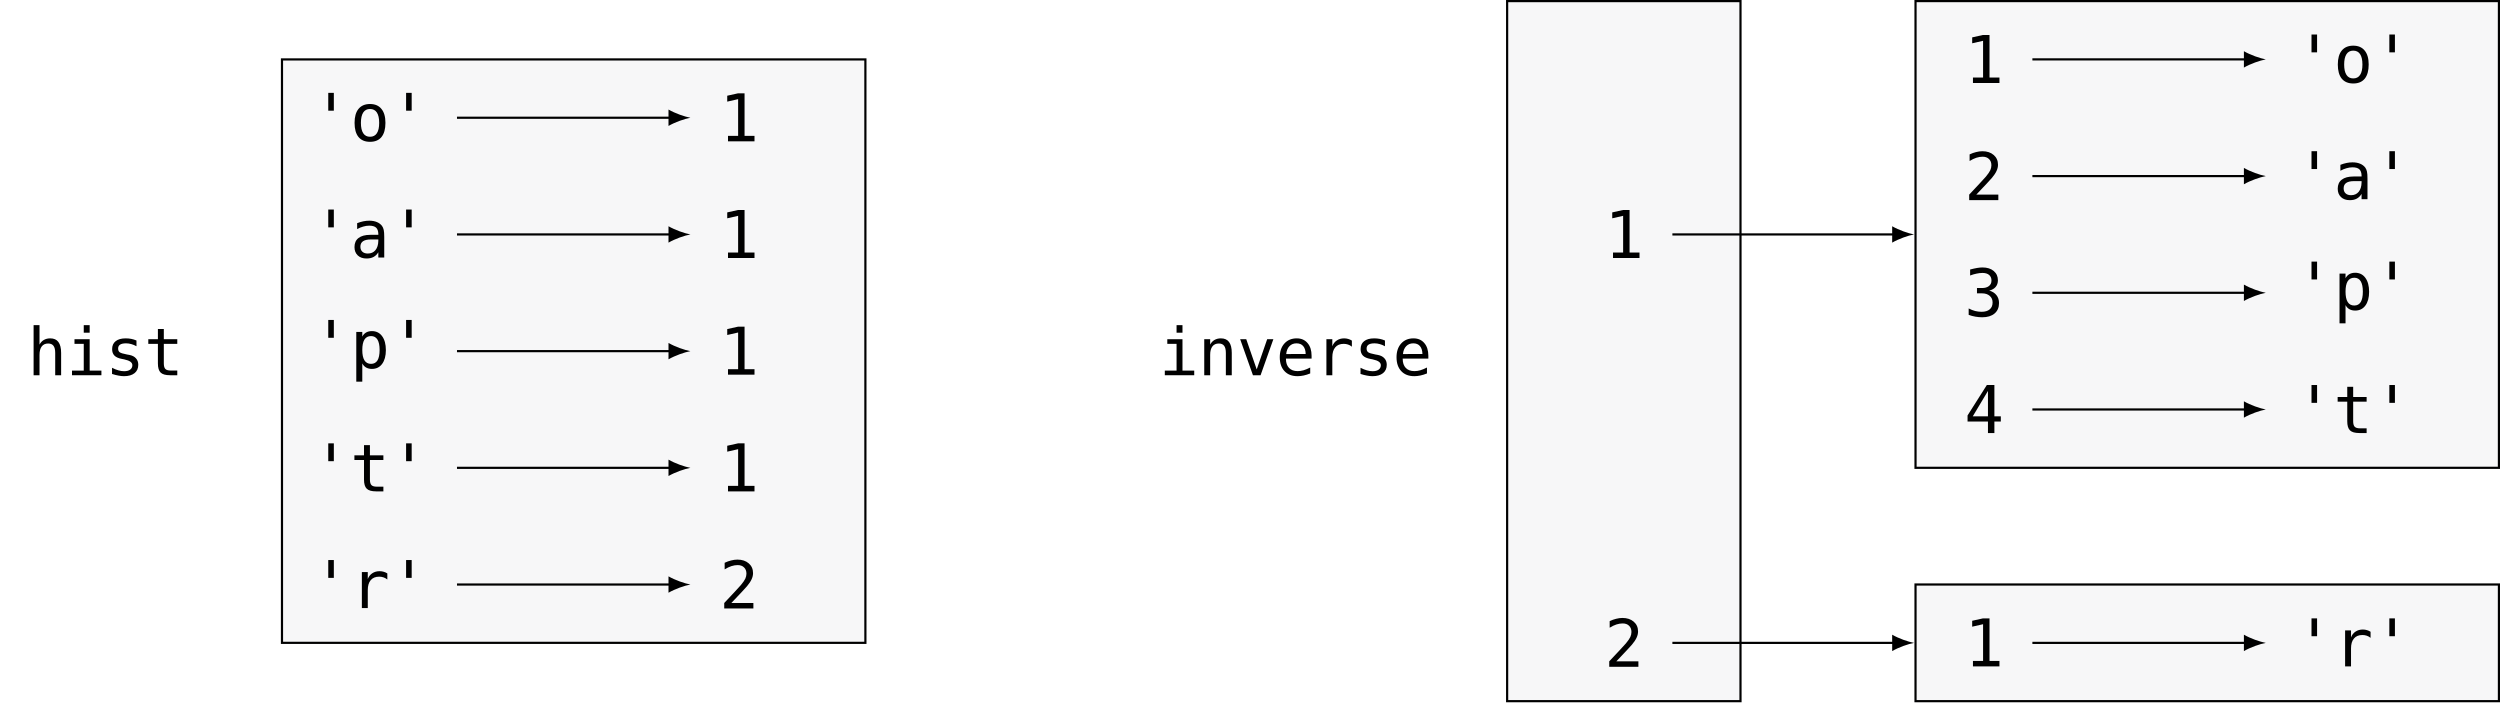
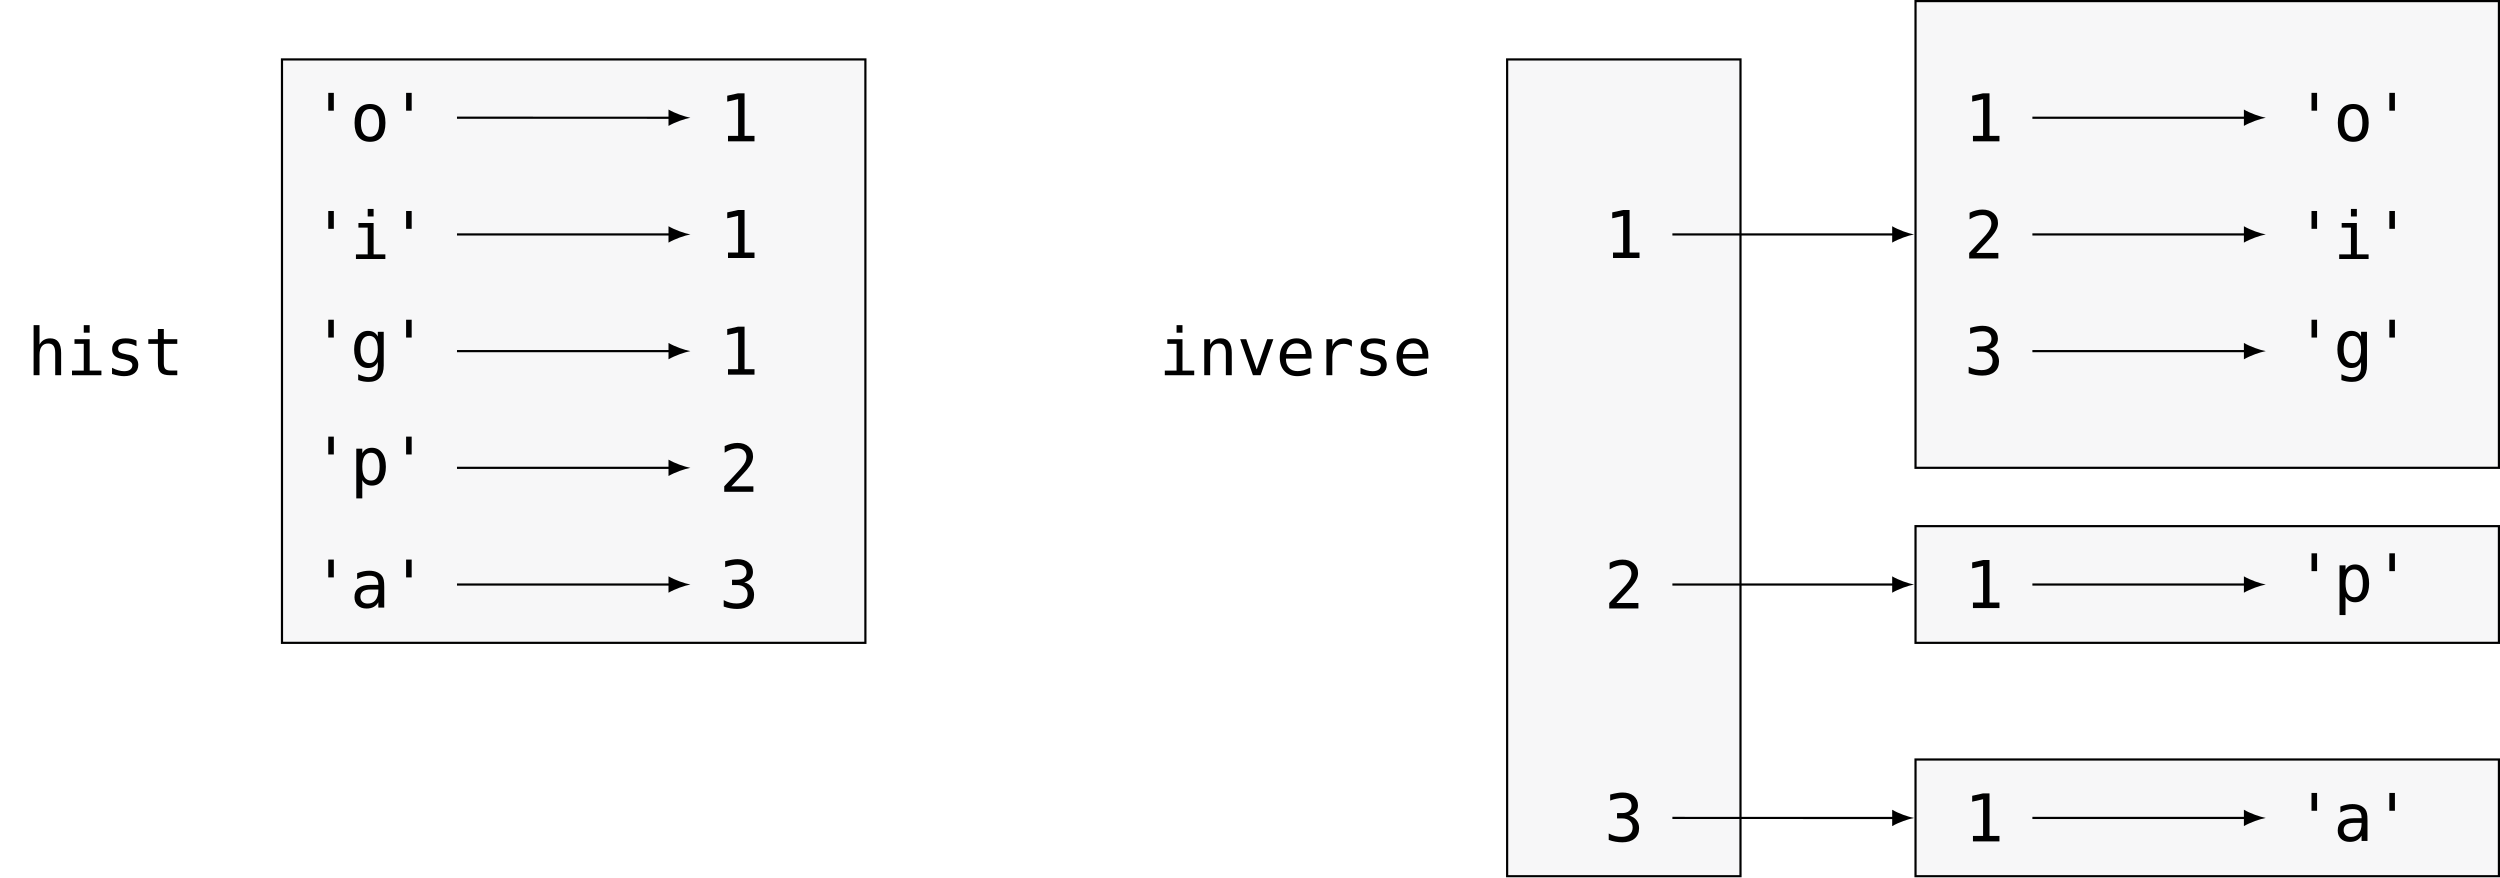
- <svg xmlns="http://www.w3.org/2000/svg" xmlns:xlink="http://www.w3.org/1999/xlink" width="455.515pt" height="127.958pt" viewBox="0 0 455.515 127.958" version="1.1">
+ <svg xmlns="http://www.w3.org/2000/svg" xmlns:xlink="http://www.w3.org/1999/xlink" width="455.515pt" height="159.847pt" viewBox="0 0 455.515 159.847" version="1.1">
  <defs>
    <g>
      <symbol overflow="visible" id="glyph0-0">
        <path style="stroke:none;" d="M 0.609 2.125 L 0.609 -8.469 L 6.609 -8.469 L 6.609 2.125 Z M 1.281 1.453 L 5.938 1.453 L 5.938 -7.781 L 1.281 -7.781 Z M 1.281 1.453 " />
      </symbol>
      <symbol overflow="visible" id="glyph0-1">
        <path style="stroke:none;" d="M 6.156 -4.062 L 6.156 0 L 5.078 0 L 5.078 -4.062 C 5.078 -4.656 4.973 -5.086 4.766 -5.359 C 4.555 -5.641 4.234 -5.781 3.797 -5.781 C 3.285 -5.781 2.895 -5.602 2.625 -5.25 C 2.352 -4.895 2.219 -4.379 2.219 -3.703 L 2.219 0 L 1.141 0 L 1.141 -9.125 L 2.219 -9.125 L 2.219 -5.578 C 2.414 -5.953 2.676 -6.234 3 -6.422 C 3.332 -6.617 3.723 -6.719 4.172 -6.719 C 4.836 -6.719 5.332 -6.5 5.656 -6.062 C 5.988 -5.625 6.156 -4.957 6.156 -4.062 Z M 6.156 -4.062 " />
      </symbol>
      <symbol overflow="visible" id="glyph0-2">
        <path style="stroke:none;" d="M 1.5 -6.562 L 4.266 -6.562 L 4.266 -0.844 L 6.406 -0.844 L 6.406 0 L 1.047 0 L 1.047 -0.844 L 3.188 -0.844 L 3.188 -5.719 L 1.5 -5.719 Z M 3.188 -9.125 L 4.266 -9.125 L 4.266 -7.75 L 3.188 -7.75 Z M 3.188 -9.125 " />
      </symbol>
      <symbol overflow="visible" id="glyph0-3">
        <path style="stroke:none;" d="M 5.703 -6.328 L 5.703 -5.281 C 5.391 -5.457 5.078 -5.586 4.766 -5.672 C 4.453 -5.766 4.133 -5.812 3.812 -5.812 C 3.32 -5.812 2.957 -5.734 2.719 -5.578 C 2.477 -5.422 2.359 -5.18 2.359 -4.859 C 2.359 -4.566 2.445 -4.348 2.625 -4.203 C 2.812 -4.055 3.258 -3.914 3.969 -3.781 L 4.406 -3.703 C 4.938 -3.598 5.336 -3.391 5.609 -3.078 C 5.891 -2.773 6.031 -2.383 6.031 -1.906 C 6.031 -1.25 5.801 -0.738 5.344 -0.375 C 4.883 -0.008 4.242 0.172 3.422 0.172 C 3.098 0.172 2.758 0.133 2.406 0.062 C 2.051 0 1.664 -0.098 1.25 -0.234 L 1.25 -1.359 C 1.656 -1.148 2.039 -0.992 2.406 -0.891 C 2.77 -0.785 3.117 -0.734 3.453 -0.734 C 3.922 -0.734 4.285 -0.828 4.547 -1.016 C 4.816 -1.211 4.953 -1.484 4.953 -1.828 C 4.953 -2.328 4.473 -2.676 3.516 -2.875 L 3.469 -2.891 L 3.062 -2.969 C 2.438 -3.082 1.977 -3.285 1.688 -3.578 C 1.406 -3.867 1.266 -4.258 1.266 -4.75 C 1.266 -5.383 1.477 -5.867 1.906 -6.203 C 2.332 -6.547 2.941 -6.719 3.734 -6.719 C 4.086 -6.719 4.426 -6.688 4.75 -6.625 C 5.07 -6.562 5.391 -6.461 5.703 -6.328 Z M 5.703 -6.328 " />
      </symbol>
      <symbol overflow="visible" id="glyph0-4">
        <path style="stroke:none;" d="M 3.594 -8.422 L 3.594 -6.562 L 6.047 -6.562 L 6.047 -5.719 L 3.594 -5.719 L 3.594 -2.156 C 3.594 -1.676 3.688 -1.336 3.875 -1.141 C 4.062 -0.953 4.379 -0.859 4.828 -0.859 L 6.047 -0.859 L 6.047 0 L 4.734 0 C 3.922 0 3.348 -0.16 3.016 -0.484 C 2.68 -0.805 2.516 -1.363 2.516 -2.156 L 2.516 -5.719 L 0.766 -5.719 L 0.766 -6.562 L 2.516 -6.562 L 2.516 -8.422 Z M 3.594 -8.422 " />
      </symbol>
      <symbol overflow="visible" id="glyph0-5">
        <path style="stroke:none;" d="M 4.109 -8.75 L 4.109 -5.5 L 3.094 -5.5 L 3.094 -8.75 Z M 4.109 -8.75 " />
      </symbol>
      <symbol overflow="visible" id="glyph0-6">
        <path style="stroke:none;" d="M 3.609 -5.812 C 3.066 -5.812 2.656 -5.598 2.375 -5.172 C 2.094 -4.742 1.953 -4.113 1.953 -3.281 C 1.953 -2.445 2.094 -1.816 2.375 -1.391 C 2.656 -0.961 3.066 -0.75 3.609 -0.75 C 4.16 -0.75 4.578 -0.961 4.859 -1.391 C 5.141 -1.816 5.281 -2.445 5.281 -3.281 C 5.281 -4.113 5.141 -4.742 4.859 -5.172 C 4.578 -5.598 4.16 -5.812 3.609 -5.812 Z M 3.609 -6.719 C 4.516 -6.719 5.207 -6.422 5.688 -5.828 C 6.176 -5.242 6.422 -4.395 6.422 -3.281 C 6.422 -2.156 6.18 -1.297 5.703 -0.703 C 5.223 -0.117 4.523 0.172 3.609 0.172 C 2.703 0.172 2.004 -0.117 1.516 -0.703 C 1.035 -1.297 0.797 -2.156 0.797 -3.281 C 0.797 -4.395 1.035 -5.242 1.516 -5.828 C 2.004 -6.422 2.703 -6.719 3.609 -6.719 Z M 3.609 -6.719 " />
      </symbol>
      <symbol overflow="visible" id="glyph0-7">
        <path style="stroke:none;" d="M 1.578 -1 L 3.422 -1 L 3.422 -7.688 L 1.438 -7.234 L 1.438 -8.312 L 3.406 -8.75 L 4.594 -8.75 L 4.594 -1 L 6.406 -1 L 6.406 0 L 1.578 0 Z M 1.578 -1 " />
      </symbol>
      <symbol overflow="visible" id="glyph0-8">
-         <path style="stroke:none;" d="M 4.109 -3.297 L 3.75 -3.297 C 3.125 -3.297 2.648 -3.188 2.328 -2.969 C 2.016 -2.75 1.859 -2.422 1.859 -1.984 C 1.859 -1.586 1.977 -1.281 2.219 -1.062 C 2.457 -0.844 2.785 -0.734 3.203 -0.734 C 3.797 -0.734 4.258 -0.938 4.594 -1.344 C 4.938 -1.758 5.113 -2.332 5.125 -3.062 L 5.125 -3.297 Z M 6.203 -3.75 L 6.203 0 L 5.125 0 L 5.125 -0.969 C 4.895 -0.582 4.602 -0.297 4.25 -0.109 C 3.906 0.078 3.484 0.172 2.984 0.172 C 2.305 0.172 1.77 -0.016 1.375 -0.391 C 0.977 -0.773 0.781 -1.281 0.781 -1.906 C 0.781 -2.633 1.023 -3.188 1.516 -3.562 C 2.004 -3.945 2.723 -4.141 3.672 -4.141 L 5.125 -4.141 L 5.125 -4.312 C 5.113 -4.832 4.977 -5.211 4.719 -5.453 C 4.457 -5.691 4.039 -5.812 3.469 -5.812 C 3.102 -5.812 2.734 -5.754 2.359 -5.641 C 1.984 -5.535 1.617 -5.383 1.266 -5.188 L 1.266 -6.266 C 1.66 -6.422 2.039 -6.535 2.406 -6.609 C 2.77 -6.68 3.125 -6.719 3.469 -6.719 C 4.008 -6.719 4.473 -6.633 4.859 -6.469 C 5.242 -6.312 5.555 -6.078 5.797 -5.766 C 5.941 -5.566 6.047 -5.32 6.109 -5.031 C 6.172 -4.75 6.203 -4.32 6.203 -3.75 Z M 6.203 -3.75 " />
+         <path style="stroke:none;" d="M 5.031 -3.328 C 5.031 -4.141 4.895 -4.754 4.625 -5.172 C 4.363 -5.598 3.984 -5.812 3.484 -5.812 C 2.953 -5.812 2.547 -5.598 2.266 -5.172 C 1.992 -4.754 1.859 -4.141 1.859 -3.328 C 1.859 -2.523 2 -1.91 2.281 -1.484 C 2.562 -1.055 2.969 -0.844 3.5 -0.844 C 3.988 -0.844 4.363 -1.055 4.625 -1.484 C 4.895 -1.91 5.031 -2.523 5.031 -3.328 Z M 6.109 -0.422 C 6.109 0.566 5.875 1.312 5.406 1.812 C 4.945 2.32 4.266 2.578 3.359 2.578 C 3.055 2.578 2.742 2.551 2.422 2.5 C 2.098 2.445 1.773 2.363 1.453 2.25 L 1.453 1.188 C 1.836 1.363 2.188 1.492 2.5 1.578 C 2.812 1.672 3.098 1.719 3.359 1.719 C 3.941 1.719 4.363 1.555 4.625 1.234 C 4.895 0.922 5.031 0.422 5.031 -0.266 L 5.031 -1.047 C 4.852 -0.68 4.613 -0.406 4.312 -0.219 C 4.02 -0.039 3.66 0.047 3.234 0.047 C 2.473 0.047 1.863 -0.258 1.406 -0.875 C 0.945 -1.488 0.719 -2.305 0.719 -3.328 C 0.719 -4.359 0.945 -5.18 1.406 -5.797 C 1.863 -6.41 2.473 -6.719 3.234 -6.719 C 3.66 -6.719 4.02 -6.633 4.312 -6.469 C 4.602 -6.301 4.844 -6.039 5.031 -5.688 L 5.031 -6.547 L 6.109 -6.547 Z M 6.109 -0.422 " />
      </symbol>
      <symbol overflow="visible" id="glyph0-9">
        <path style="stroke:none;" d="M 2.203 -0.828 L 2.203 2.5 L 1.109 2.5 L 1.109 -6.562 L 2.203 -6.562 L 2.203 -5.719 C 2.379 -6.051 2.613 -6.301 2.906 -6.469 C 3.207 -6.633 3.555 -6.719 3.953 -6.719 C 4.742 -6.719 5.363 -6.41 5.812 -5.797 C 6.27 -5.18 6.5 -4.332 6.5 -3.25 C 6.5 -2.188 6.27 -1.348 5.812 -0.734 C 5.363 -0.129 4.742 0.172 3.953 0.172 C 3.555 0.172 3.207 0.086 2.906 -0.078 C 2.602 -0.254 2.367 -0.504 2.203 -0.828 Z M 5.359 -3.281 C 5.359 -4.113 5.227 -4.742 4.969 -5.172 C 4.707 -5.598 4.316 -5.812 3.797 -5.812 C 3.266 -5.812 2.863 -5.598 2.594 -5.172 C 2.332 -4.742 2.203 -4.113 2.203 -3.281 C 2.203 -2.445 2.332 -1.816 2.594 -1.391 C 2.863 -0.961 3.266 -0.75 3.797 -0.75 C 4.316 -0.75 4.707 -0.957 4.969 -1.375 C 5.227 -1.801 5.359 -2.438 5.359 -3.281 Z M 5.359 -3.281 " />
      </symbol>
      <symbol overflow="visible" id="glyph0-10">
+         <path style="stroke:none;" d="M 2.188 -1 L 6.203 -1 L 6.203 0 L 0.891 0 L 0.891 -1 C 1.617 -1.77 2.254 -2.445 2.797 -3.031 C 3.348 -3.625 3.727 -4.039 3.938 -4.281 C 4.332 -4.758 4.598 -5.145 4.734 -5.438 C 4.867 -5.738 4.938 -6.039 4.938 -6.344 C 4.938 -6.832 4.789 -7.211 4.5 -7.484 C 4.219 -7.766 3.828 -7.906 3.328 -7.906 C 2.973 -7.906 2.598 -7.844 2.203 -7.719 C 1.816 -7.594 1.406 -7.395 0.969 -7.125 L 0.969 -8.328 C 1.363 -8.516 1.754 -8.656 2.141 -8.75 C 2.535 -8.852 2.922 -8.906 3.297 -8.906 C 4.148 -8.906 4.836 -8.676 5.359 -8.219 C 5.879 -7.77 6.141 -7.176 6.141 -6.438 C 6.141 -6.062 6.051 -5.688 5.875 -5.312 C 5.707 -4.938 5.43 -4.52 5.047 -4.062 C 4.828 -3.812 4.508 -3.461 4.094 -3.016 C 3.676 -2.566 3.039 -1.895 2.188 -1 Z M 2.188 -1 " />
+       </symbol>
+       <symbol overflow="visible" id="glyph0-11">
+         <path style="stroke:none;" d="M 4.109 -3.297 L 3.75 -3.297 C 3.125 -3.297 2.648 -3.188 2.328 -2.969 C 2.016 -2.75 1.859 -2.422 1.859 -1.984 C 1.859 -1.586 1.977 -1.281 2.219 -1.062 C 2.457 -0.844 2.785 -0.734 3.203 -0.734 C 3.797 -0.734 4.258 -0.938 4.594 -1.344 C 4.938 -1.758 5.113 -2.332 5.125 -3.062 L 5.125 -3.297 Z M 6.203 -3.75 L 6.203 0 L 5.125 0 L 5.125 -0.969 C 4.895 -0.582 4.602 -0.297 4.25 -0.109 C 3.906 0.078 3.484 0.172 2.984 0.172 C 2.305 0.172 1.77 -0.016 1.375 -0.391 C 0.977 -0.773 0.781 -1.281 0.781 -1.906 C 0.781 -2.633 1.023 -3.188 1.516 -3.562 C 2.004 -3.945 2.723 -4.141 3.672 -4.141 L 5.125 -4.141 L 5.125 -4.312 C 5.113 -4.832 4.977 -5.211 4.719 -5.453 C 4.457 -5.691 4.039 -5.812 3.469 -5.812 C 3.102 -5.812 2.734 -5.754 2.359 -5.641 C 1.984 -5.535 1.617 -5.383 1.266 -5.188 L 1.266 -6.266 C 1.66 -6.422 2.039 -6.535 2.406 -6.609 C 2.77 -6.68 3.125 -6.719 3.469 -6.719 C 4.008 -6.719 4.473 -6.633 4.859 -6.469 C 5.242 -6.312 5.555 -6.078 5.797 -5.766 C 5.941 -5.566 6.047 -5.32 6.109 -5.031 C 6.172 -4.75 6.203 -4.32 6.203 -3.75 Z M 6.203 -3.75 " />
+       </symbol>
+       <symbol overflow="visible" id="glyph0-12">
+         <path style="stroke:none;" d="M 4.547 -4.688 C 5.117 -4.531 5.555 -4.254 5.859 -3.859 C 6.172 -3.473 6.328 -2.992 6.328 -2.422 C 6.328 -1.609 6.055 -0.973 5.516 -0.516 C 4.973 -0.055 4.223 0.172 3.266 0.172 C 2.859 0.172 2.445 0.133 2.031 0.062 C 1.613 -0.008 1.203 -0.117 0.797 -0.266 L 0.797 -1.438 C 1.203 -1.227 1.598 -1.07 1.984 -0.969 C 2.367 -0.875 2.754 -0.828 3.141 -0.828 C 3.785 -0.828 4.281 -0.973 4.625 -1.266 C 4.977 -1.555 5.156 -1.977 5.156 -2.531 C 5.156 -3.039 4.977 -3.441 4.625 -3.734 C 4.281 -4.035 3.812 -4.188 3.219 -4.188 L 2.312 -4.188 L 2.312 -5.156 L 3.219 -5.156 C 3.758 -5.156 4.18 -5.273 4.484 -5.516 C 4.797 -5.754 4.953 -6.086 4.953 -6.516 C 4.953 -6.961 4.805 -7.305 4.516 -7.547 C 4.234 -7.785 3.832 -7.906 3.312 -7.906 C 2.969 -7.906 2.609 -7.863 2.234 -7.781 C 1.859 -7.707 1.469 -7.594 1.062 -7.438 L 1.062 -8.531 C 1.539 -8.656 1.961 -8.75 2.328 -8.812 C 2.703 -8.875 3.031 -8.906 3.312 -8.906 C 4.164 -8.906 4.848 -8.691 5.359 -8.266 C 5.867 -7.836 6.125 -7.27 6.125 -6.562 C 6.125 -6.082 5.988 -5.68 5.719 -5.359 C 5.445 -5.035 5.055 -4.812 4.547 -4.688 Z M 4.547 -4.688 " />
+       </symbol>
+       <symbol overflow="visible" id="glyph0-13">
+         <path style="stroke:none;" d="M 6.156 -4.062 L 6.156 0 L 5.078 0 L 5.078 -4.062 C 5.078 -4.656 4.973 -5.086 4.766 -5.359 C 4.555 -5.641 4.234 -5.781 3.797 -5.781 C 3.285 -5.781 2.895 -5.602 2.625 -5.25 C 2.352 -4.895 2.219 -4.379 2.219 -3.703 L 2.219 0 L 1.141 0 L 1.141 -6.562 L 2.219 -6.562 L 2.219 -5.578 C 2.414 -5.953 2.676 -6.234 3 -6.422 C 3.332 -6.617 3.723 -6.719 4.172 -6.719 C 4.836 -6.719 5.332 -6.5 5.656 -6.062 C 5.988 -5.625 6.156 -4.957 6.156 -4.062 Z M 6.156 -4.062 " />
+       </symbol>
+       <symbol overflow="visible" id="glyph0-14">
+         <path style="stroke:none;" d="M 0.594 -6.562 L 1.703 -6.562 L 3.609 -1.062 L 5.516 -6.562 L 6.641 -6.562 L 4.312 0 L 2.922 0 Z M 0.594 -6.562 " />
+       </symbol>
+       <symbol overflow="visible" id="glyph0-15">
+         <path style="stroke:none;" d="M 6.516 -3.547 L 6.516 -3.031 L 1.844 -3.031 L 1.844 -2.984 C 1.844 -2.273 2.031 -1.723 2.406 -1.328 C 2.781 -0.941 3.305 -0.75 3.984 -0.75 C 4.328 -0.75 4.688 -0.801 5.062 -0.906 C 5.438 -1.02 5.836 -1.188 6.266 -1.406 L 6.266 -0.328 C 5.859 -0.16 5.461 -0.035 5.078 0.047 C 4.691 0.129 4.32 0.172 3.969 0.172 C 2.945 0.172 2.148 -0.133 1.578 -0.75 C 1.004 -1.363 0.719 -2.207 0.719 -3.281 C 0.719 -4.32 1 -5.156 1.562 -5.781 C 2.125 -6.406 2.875 -6.719 3.812 -6.719 C 4.645 -6.719 5.301 -6.43 5.781 -5.859 C 6.27 -5.297 6.516 -4.523 6.516 -3.547 Z M 5.438 -3.875 C 5.426 -4.5 5.273 -4.977 4.984 -5.312 C 4.703 -5.645 4.297 -5.812 3.766 -5.812 C 3.242 -5.812 2.816 -5.641 2.484 -5.297 C 2.148 -4.953 1.953 -4.473 1.891 -3.859 Z M 5.438 -3.875 " />
+       </symbol>
+       <symbol overflow="visible" id="glyph0-16">
        <path style="stroke:none;" d="M 6.766 -5.203 C 6.535 -5.391 6.301 -5.52 6.062 -5.594 C 5.82 -5.676 5.562 -5.719 5.281 -5.719 C 4.602 -5.719 4.086 -5.504 3.734 -5.078 C 3.379 -4.66 3.203 -4.055 3.203 -3.266 L 3.203 0 L 2.125 0 L 2.125 -6.562 L 3.203 -6.562 L 3.203 -5.281 C 3.379 -5.75 3.656 -6.102 4.031 -6.344 C 4.406 -6.594 4.848 -6.719 5.359 -6.719 C 5.629 -6.719 5.879 -6.68 6.109 -6.609 C 6.336 -6.547 6.555 -6.445 6.766 -6.312 Z M 6.766 -5.203 " />
      </symbol>
-       <symbol overflow="visible" id="glyph0-11">
-         <path style="stroke:none;" d="M 2.188 -1 L 6.203 -1 L 6.203 0 L 0.891 0 L 0.891 -1 C 1.617 -1.77 2.254 -2.445 2.797 -3.031 C 3.348 -3.625 3.727 -4.039 3.938 -4.281 C 4.332 -4.758 4.598 -5.145 4.734 -5.438 C 4.867 -5.738 4.938 -6.039 4.938 -6.344 C 4.938 -6.832 4.789 -7.211 4.5 -7.484 C 4.219 -7.766 3.828 -7.906 3.328 -7.906 C 2.973 -7.906 2.598 -7.844 2.203 -7.719 C 1.816 -7.594 1.406 -7.395 0.969 -7.125 L 0.969 -8.328 C 1.363 -8.516 1.754 -8.656 2.141 -8.75 C 2.535 -8.852 2.922 -8.906 3.297 -8.906 C 4.148 -8.906 4.836 -8.676 5.359 -8.219 C 5.879 -7.77 6.141 -7.176 6.141 -6.438 C 6.141 -6.062 6.051 -5.688 5.875 -5.312 C 5.707 -4.938 5.43 -4.52 5.047 -4.062 C 4.828 -3.812 4.508 -3.461 4.094 -3.016 C 3.676 -2.566 3.039 -1.895 2.188 -1 Z M 2.188 -1 " />
-       </symbol>
-       <symbol overflow="visible" id="glyph0-12">
-         <path style="stroke:none;" d="M 6.156 -4.062 L 6.156 0 L 5.078 0 L 5.078 -4.062 C 5.078 -4.656 4.973 -5.086 4.766 -5.359 C 4.555 -5.641 4.234 -5.781 3.797 -5.781 C 3.285 -5.781 2.895 -5.602 2.625 -5.25 C 2.352 -4.895 2.219 -4.379 2.219 -3.703 L 2.219 0 L 1.141 0 L 1.141 -6.562 L 2.219 -6.562 L 2.219 -5.578 C 2.414 -5.953 2.676 -6.234 3 -6.422 C 3.332 -6.617 3.723 -6.719 4.172 -6.719 C 4.836 -6.719 5.332 -6.5 5.656 -6.062 C 5.988 -5.625 6.156 -4.957 6.156 -4.062 Z M 6.156 -4.062 " />
-       </symbol>
-       <symbol overflow="visible" id="glyph0-13">
-         <path style="stroke:none;" d="M 0.594 -6.562 L 1.703 -6.562 L 3.609 -1.062 L 5.516 -6.562 L 6.641 -6.562 L 4.312 0 L 2.922 0 Z M 0.594 -6.562 " />
-       </symbol>
-       <symbol overflow="visible" id="glyph0-14">
-         <path style="stroke:none;" d="M 6.516 -3.547 L 6.516 -3.031 L 1.844 -3.031 L 1.844 -2.984 C 1.844 -2.273 2.031 -1.723 2.406 -1.328 C 2.781 -0.941 3.305 -0.75 3.984 -0.75 C 4.328 -0.75 4.688 -0.801 5.062 -0.906 C 5.438 -1.02 5.836 -1.188 6.266 -1.406 L 6.266 -0.328 C 5.859 -0.16 5.461 -0.035 5.078 0.047 C 4.691 0.129 4.32 0.172 3.969 0.172 C 2.945 0.172 2.148 -0.133 1.578 -0.75 C 1.004 -1.363 0.719 -2.207 0.719 -3.281 C 0.719 -4.32 1 -5.156 1.562 -5.781 C 2.125 -6.406 2.875 -6.719 3.812 -6.719 C 4.645 -6.719 5.301 -6.43 5.781 -5.859 C 6.27 -5.297 6.516 -4.523 6.516 -3.547 Z M 5.438 -3.875 C 5.426 -4.5 5.273 -4.977 4.984 -5.312 C 4.703 -5.645 4.297 -5.812 3.766 -5.812 C 3.242 -5.812 2.816 -5.641 2.484 -5.297 C 2.148 -4.953 1.953 -4.473 1.891 -3.859 Z M 5.438 -3.875 " />
-       </symbol>
-       <symbol overflow="visible" id="glyph0-15">
-         <path style="stroke:none;" d="M 4.547 -4.688 C 5.117 -4.531 5.555 -4.254 5.859 -3.859 C 6.172 -3.473 6.328 -2.992 6.328 -2.422 C 6.328 -1.609 6.055 -0.973 5.516 -0.516 C 4.973 -0.055 4.223 0.172 3.266 0.172 C 2.859 0.172 2.445 0.133 2.031 0.062 C 1.613 -0.008 1.203 -0.117 0.797 -0.266 L 0.797 -1.438 C 1.203 -1.227 1.598 -1.07 1.984 -0.969 C 2.367 -0.875 2.754 -0.828 3.141 -0.828 C 3.785 -0.828 4.281 -0.973 4.625 -1.266 C 4.977 -1.555 5.156 -1.977 5.156 -2.531 C 5.156 -3.039 4.977 -3.441 4.625 -3.734 C 4.281 -4.035 3.812 -4.188 3.219 -4.188 L 2.312 -4.188 L 2.312 -5.156 L 3.219 -5.156 C 3.758 -5.156 4.18 -5.273 4.484 -5.516 C 4.797 -5.754 4.953 -6.086 4.953 -6.516 C 4.953 -6.961 4.805 -7.305 4.516 -7.547 C 4.234 -7.785 3.832 -7.906 3.312 -7.906 C 2.969 -7.906 2.609 -7.863 2.234 -7.781 C 1.859 -7.707 1.469 -7.594 1.062 -7.438 L 1.062 -8.531 C 1.539 -8.656 1.961 -8.75 2.328 -8.812 C 2.703 -8.875 3.031 -8.906 3.312 -8.906 C 4.164 -8.906 4.848 -8.691 5.359 -8.266 C 5.867 -7.836 6.125 -7.27 6.125 -6.562 C 6.125 -6.082 5.988 -5.68 5.719 -5.359 C 5.445 -5.035 5.055 -4.812 4.547 -4.688 Z M 4.547 -4.688 " />
-       </symbol>
-       <symbol overflow="visible" id="glyph0-16">
-         <path style="stroke:none;" d="M 4.312 -7.672 L 1.547 -3.047 L 4.312 -3.047 Z M 4.109 -8.75 L 5.484 -8.75 L 5.484 -3.047 L 6.656 -3.047 L 6.656 -2.094 L 5.484 -2.094 L 5.484 0 L 4.312 0 L 4.312 -2.094 L 0.594 -2.094 L 0.594 -3.203 Z M 4.109 -8.75 " />
-       </symbol>
    </g>
    <clipPath id="clip1">
-       <path d="M 274 0 L 318 0 L 318 127.957 L 274 127.957 Z M 274 0 " />
+       <path d="M 274 10 L 318 10 L 318 159.848 L 274 159.848 Z M 274 10 " />
    </clipPath>
    <clipPath id="clip2">
      <path d="M 349 0 L 455.516 0 L 455.516 86 L 349 86 Z M 349 0 " />
    </clipPath>
    <clipPath id="clip3">
      <path d="M 348 0 L 455.516 0 L 455.516 86 L 348 86 Z M 348 0 " />
    </clipPath>
    <clipPath id="clip4">
-       <path d="M 349 106 L 455.516 106 L 455.516 127.957 L 349 127.957 Z M 349 106 " />
+       <path d="M 349 95 L 455.516 95 L 455.516 118 L 349 118 Z M 349 95 " />
    </clipPath>
    <clipPath id="clip5">
-       <path d="M 348 106 L 455.516 106 L 455.516 127.957 L 348 127.957 Z M 348 106 " />
+       <path d="M 348 95 L 455.516 95 L 455.516 118 L 348 118 Z M 348 95 " />
+     </clipPath>
+     <clipPath id="clip6">
+       <path d="M 349 138 L 455.516 138 L 455.516 159.848 L 349 159.848 Z M 349 138 " />
+     </clipPath>
+     <clipPath id="clip7">
+       <path d="M 348 138 L 455.516 138 L 455.516 159.848 L 348 159.848 Z M 348 138 " />
    </clipPath>
  </defs>
  <g id="surface1">
    <g style="fill:rgb(0%,0%,0%);fill-opacity:1;">
-       <use xlink:href="#glyph0-1" x="4.981" y="68.37" />
-       <use xlink:href="#glyph0-2" x="12.072" y="68.37" />
-       <use xlink:href="#glyph0-3" x="19.164" y="68.37" />
-       <use xlink:href="#glyph0-4" x="26.255" y="68.37" />
-     </g>
-     <path style="fill-rule:nonzero;fill:rgb(96.863%,96.863%,97.255%);fill-opacity:1;stroke-width:0.399;stroke-linecap:butt;stroke-linejoin:miter;stroke:rgb(0%,0%,0%);stroke-opacity:1;stroke-miterlimit:10;" d="M 53.151 53.151 L -53.15 53.151 L -53.15 -53.15 L 53.151 -53.15 Z M 53.151 53.151 " transform="matrix(1,0,0,-1,104.529,63.979)" />
-     <g style="fill:rgb(0%,0%,0%);fill-opacity:1;">
-       <use xlink:href="#glyph0-5" x="56.717" y="25.669" />
-       <use xlink:href="#glyph0-6" x="63.808" y="25.669" />
-       <use xlink:href="#glyph0-5" x="70.9" y="25.669" />
-     </g>
-     <g style="fill:rgb(0%,0%,0%);fill-opacity:1;">
-       <use xlink:href="#glyph0-7" x="131.068" y="25.753" />
-     </g>
-     <path style="fill:none;stroke-width:0.399;stroke-linecap:butt;stroke-linejoin:miter;stroke:rgb(0%,0%,0%);stroke-opacity:1;stroke-miterlimit:10;" d="M -21.263 42.526 L 17.678 42.526 " transform="matrix(1,0,0,-1,104.529,63.979)" />
-     <path style=" stroke:none;fill-rule:nonzero;fill:rgb(0%,0%,0%);fill-opacity:1;" d="M 125.793 21.453 C 124.73 21.254 123.004 20.656 121.805 19.957 L 121.805 22.949 C 123.004 22.25 124.73 21.652 125.793 21.453 " />
-     <g style="fill:rgb(0%,0%,0%);fill-opacity:1;">
-       <use xlink:href="#glyph0-5" x="56.717" y="46.929" />
-       <use xlink:href="#glyph0-8" x="63.808" y="46.929" />
-       <use xlink:href="#glyph0-5" x="70.9" y="46.929" />
+       <use xlink:href="#glyph0-1" x="4.981" y="68.369" />
+       <use xlink:href="#glyph0-2" x="12.072" y="68.369" />
+       <use xlink:href="#glyph0-3" x="19.164" y="68.369" />
+       <use xlink:href="#glyph0-4" x="26.255" y="68.369" />
+     </g>
+     <path style="fill-rule:nonzero;fill:rgb(96.863%,96.863%,97.255%);fill-opacity:1;stroke-width:0.399;stroke-linecap:butt;stroke-linejoin:miter;stroke:rgb(0%,0%,0%);stroke-opacity:1;stroke-miterlimit:10;" d="M 53.151 53.15 L -53.15 53.15 L -53.15 -53.151 L 53.151 -53.151 Z M 53.151 53.15 " transform="matrix(1,0,0,-1,104.529,63.978)" />
+     <g style="fill:rgb(0%,0%,0%);fill-opacity:1;">
+       <use xlink:href="#glyph0-5" x="56.717" y="25.668" />
+       <use xlink:href="#glyph0-6" x="63.808" y="25.668" />
+       <use xlink:href="#glyph0-5" x="70.9" y="25.668" />
+     </g>
+     <g style="fill:rgb(0%,0%,0%);fill-opacity:1;">
+       <use xlink:href="#glyph0-7" x="131.068" y="25.752" />
+     </g>
+     <path style="fill:none;stroke-width:0.399;stroke-linecap:butt;stroke-linejoin:miter;stroke:rgb(0%,0%,0%);stroke-opacity:1;stroke-miterlimit:10;" d="M -21.263 42.529 L 17.678 42.525 " transform="matrix(1,0,0,-1,104.529,63.978)" />
+     <path style=" stroke:none;fill-rule:nonzero;fill:rgb(0%,0%,0%);fill-opacity:1;" d="M 125.793 21.453 C 124.73 21.254 123.004 20.656 121.805 19.957 L 121.805 22.945 C 123.004 22.25 124.73 21.652 125.793 21.453 " />
+     <g style="fill:rgb(0%,0%,0%);fill-opacity:1;">
+       <use xlink:href="#glyph0-5" x="56.717" y="47.193" />
+       <use xlink:href="#glyph0-2" x="63.808" y="47.193" />
+       <use xlink:href="#glyph0-5" x="70.9" y="47.193" />
    </g>
    <g style="fill:rgb(0%,0%,0%);fill-opacity:1;">
      <use xlink:href="#glyph0-7" x="131.068" y="47.012" />
    </g>
-     <path style="fill:none;stroke-width:0.399;stroke-linecap:butt;stroke-linejoin:miter;stroke:rgb(0%,0%,0%);stroke-opacity:1;stroke-miterlimit:10;" d="M -21.263 21.264 L 17.678 21.264 " transform="matrix(1,0,0,-1,104.529,63.979)" />
-     <path style=" stroke:none;fill-rule:nonzero;fill:rgb(0%,0%,0%);fill-opacity:1;" d="M 125.793 42.715 C 124.73 42.516 123.004 41.918 121.805 41.223 L 121.805 44.211 C 123.004 43.512 124.73 42.914 125.793 42.715 " />
-     <g style="fill:rgb(0%,0%,0%);fill-opacity:1;">
-       <use xlink:href="#glyph0-5" x="56.717" y="67.047" />
-       <use xlink:href="#glyph0-9" x="63.808" y="67.047" />
-       <use xlink:href="#glyph0-5" x="70.9" y="67.047" />
-     </g>
-     <g style="fill:rgb(0%,0%,0%);fill-opacity:1;">
-       <use xlink:href="#glyph0-7" x="131.068" y="68.272" />
-     </g>
-     <path style="fill:none;stroke-width:0.399;stroke-linecap:butt;stroke-linejoin:miter;stroke:rgb(0%,0%,0%);stroke-opacity:1;stroke-miterlimit:10;" d="M -21.263 -0.001 L 17.678 -0.001 " transform="matrix(1,0,0,-1,104.529,63.979)" />
-     <path style=" stroke:none;fill-rule:nonzero;fill:rgb(0%,0%,0%);fill-opacity:1;" d="M 125.793 63.98 C 124.73 63.781 123.004 63.184 121.805 62.484 L 121.805 65.473 C 123.004 64.777 124.73 64.18 125.793 63.98 " />
-     <g style="fill:rgb(0%,0%,0%);fill-opacity:1;">
-       <use xlink:href="#glyph0-5" x="56.717" y="89.532" />
-       <use xlink:href="#glyph0-4" x="63.808" y="89.532" />
-       <use xlink:href="#glyph0-5" x="70.9" y="89.532" />
-     </g>
-     <g style="fill:rgb(0%,0%,0%);fill-opacity:1;">
-       <use xlink:href="#glyph0-7" x="131.068" y="89.532" />
-     </g>
-     <path style="fill:none;stroke-width:0.399;stroke-linecap:butt;stroke-linejoin:miter;stroke:rgb(0%,0%,0%);stroke-opacity:1;stroke-miterlimit:10;" d="M -21.263 -21.263 L 17.678 -21.263 " transform="matrix(1,0,0,-1,104.529,63.979)" />
+     <path style="fill:none;stroke-width:0.399;stroke-linecap:butt;stroke-linejoin:miter;stroke:rgb(0%,0%,0%);stroke-opacity:1;stroke-miterlimit:10;" d="M -21.263 21.263 L 17.678 21.263 " transform="matrix(1,0,0,-1,104.529,63.978)" />
+     <path style=" stroke:none;fill-rule:nonzero;fill:rgb(0%,0%,0%);fill-opacity:1;" d="M 125.793 42.715 C 124.73 42.516 123.004 41.918 121.805 41.219 L 121.805 44.211 C 123.004 43.512 124.73 42.914 125.793 42.715 " />
+     <g style="fill:rgb(0%,0%,0%);fill-opacity:1;">
+       <use xlink:href="#glyph0-5" x="56.717" y="67.006" />
+       <use xlink:href="#glyph0-8" x="63.808" y="67.006" />
+       <use xlink:href="#glyph0-5" x="70.9" y="67.006" />
+     </g>
+     <g style="fill:rgb(0%,0%,0%);fill-opacity:1;">
+       <use xlink:href="#glyph0-7" x="131.068" y="68.271" />
+     </g>
+     <path style="fill:none;stroke-width:0.399;stroke-linecap:butt;stroke-linejoin:miter;stroke:rgb(0%,0%,0%);stroke-opacity:1;stroke-miterlimit:10;" d="M -21.263 0.001 L 17.678 0.001 " transform="matrix(1,0,0,-1,104.529,63.978)" />
+     <path style=" stroke:none;fill-rule:nonzero;fill:rgb(0%,0%,0%);fill-opacity:1;" d="M 125.793 63.977 C 124.73 63.777 123.004 63.18 121.805 62.484 L 121.805 65.473 C 123.004 64.773 124.73 64.176 125.793 63.977 " />
+     <g style="fill:rgb(0%,0%,0%);fill-opacity:1;">
+       <use xlink:href="#glyph0-5" x="56.717" y="88.306" />
+       <use xlink:href="#glyph0-9" x="63.808" y="88.306" />
+       <use xlink:href="#glyph0-5" x="70.9" y="88.306" />
+     </g>
+     <g style="fill:rgb(0%,0%,0%);fill-opacity:1;">
+       <use xlink:href="#glyph0-10" x="131.068" y="89.609" />
+     </g>
+     <path style="fill:none;stroke-width:0.399;stroke-linecap:butt;stroke-linejoin:miter;stroke:rgb(0%,0%,0%);stroke-opacity:1;stroke-miterlimit:10;" d="M -21.263 -21.264 L 17.678 -21.264 " transform="matrix(1,0,0,-1,104.529,63.978)" />
    <path style=" stroke:none;fill-rule:nonzero;fill:rgb(0%,0%,0%);fill-opacity:1;" d="M 125.793 85.242 C 124.73 85.043 123.004 84.445 121.805 83.746 L 121.805 86.734 C 123.004 86.039 124.73 85.441 125.793 85.242 " />
    <g style="fill:rgb(0%,0%,0%);fill-opacity:1;">
-       <use xlink:href="#glyph0-5" x="56.717" y="110.792" />
-       <use xlink:href="#glyph0-10" x="63.808" y="110.792" />
-       <use xlink:href="#glyph0-5" x="70.9" y="110.792" />
-     </g>
-     <g style="fill:rgb(0%,0%,0%);fill-opacity:1;">
-       <use xlink:href="#glyph0-11" x="131.068" y="110.869" />
-     </g>
-     <path style="fill:none;stroke-width:0.399;stroke-linecap:butt;stroke-linejoin:miter;stroke:rgb(0%,0%,0%);stroke-opacity:1;stroke-miterlimit:10;" d="M -21.263 -42.525 L 17.678 -42.525 " transform="matrix(1,0,0,-1,104.529,63.979)" />
-     <path style=" stroke:none;fill-rule:nonzero;fill:rgb(0%,0%,0%);fill-opacity:1;" d="M 125.793 106.504 C 124.73 106.305 123.004 105.707 121.805 105.012 L 121.805 108 C 123.004 107.301 124.73 106.703 125.793 106.504 " />
-     <g style="fill:rgb(0%,0%,0%);fill-opacity:1;">
-       <use xlink:href="#glyph0-2" x="211.189" y="68.37" />
-       <use xlink:href="#glyph0-12" x="218.28" y="68.37" />
-       <use xlink:href="#glyph0-13" x="225.372" y="68.37" />
-       <use xlink:href="#glyph0-14" x="232.463" y="68.37" />
-       <use xlink:href="#glyph0-10" x="239.554" y="68.37" />
-       <use xlink:href="#glyph0-3" x="246.645" y="68.37" />
-       <use xlink:href="#glyph0-14" x="253.737" y="68.37" />
+       <use xlink:href="#glyph0-5" x="56.717" y="110.708" />
+       <use xlink:href="#glyph0-11" x="63.808" y="110.708" />
+       <use xlink:href="#glyph0-5" x="70.9" y="110.708" />
+     </g>
+     <g style="fill:rgb(0%,0%,0%);fill-opacity:1;">
+       <use xlink:href="#glyph0-12" x="131.068" y="110.785" />
+     </g>
+     <path style="fill:none;stroke-width:0.399;stroke-linecap:butt;stroke-linejoin:miter;stroke:rgb(0%,0%,0%);stroke-opacity:1;stroke-miterlimit:10;" d="M -21.263 -42.526 L 17.678 -42.526 " transform="matrix(1,0,0,-1,104.529,63.978)" />
+     <path style=" stroke:none;fill-rule:nonzero;fill:rgb(0%,0%,0%);fill-opacity:1;" d="M 125.793 106.504 C 124.73 106.305 123.004 105.707 121.805 105.008 L 121.805 108 C 123.004 107.301 124.73 106.703 125.793 106.504 " />
+     <g style="fill:rgb(0%,0%,0%);fill-opacity:1;">
+       <use xlink:href="#glyph0-2" x="211.189" y="68.369" />
+       <use xlink:href="#glyph0-13" x="218.28" y="68.369" />
+       <use xlink:href="#glyph0-14" x="225.372" y="68.369" />
+       <use xlink:href="#glyph0-15" x="232.463" y="68.369" />
+       <use xlink:href="#glyph0-16" x="239.554" y="68.369" />
+       <use xlink:href="#glyph0-3" x="246.645" y="68.369" />
+       <use xlink:href="#glyph0-15" x="253.737" y="68.369" />
    </g>
    <g clip-path="url(#clip1)" clip-rule="nonzero">
-       <path style="fill-rule:nonzero;fill:rgb(96.863%,96.863%,97.255%);fill-opacity:1;stroke-width:0.399;stroke-linecap:butt;stroke-linejoin:miter;stroke:rgb(0%,0%,0%);stroke-opacity:1;stroke-miterlimit:10;" d="M 212.6 63.78 L 170.08 63.78 L 170.08 -63.779 L 212.6 -63.779 Z M 212.6 63.78 " transform="matrix(1,0,0,-1,104.529,63.979)" />
+       <path style="fill-rule:nonzero;fill:rgb(96.863%,96.863%,97.255%);fill-opacity:1;stroke-width:0.399;stroke-linecap:butt;stroke-linejoin:miter;stroke:rgb(0%,0%,0%);stroke-opacity:1;stroke-miterlimit:10;" d="M 212.6 53.15 L 170.08 53.15 L 170.08 -95.67 L 212.6 -95.67 Z M 212.6 53.15 " transform="matrix(1,0,0,-1,104.529,63.978)" />
    </g>
    <g style="fill:rgb(0%,0%,0%);fill-opacity:1;">
      <use xlink:href="#glyph0-7" x="292.322" y="47.012" />
    </g>
    <g style="fill:rgb(0%,0%,0%);fill-opacity:1;">
-       <use xlink:href="#glyph0-11" x="292.322" y="121.499" />
+       <use xlink:href="#glyph0-10" x="292.322" y="110.869" />
+     </g>
+     <g style="fill:rgb(0%,0%,0%);fill-opacity:1;">
+       <use xlink:href="#glyph0-12" x="292.322" y="153.305" />
    </g>
    <g clip-path="url(#clip2)" clip-rule="nonzero">
      <path style=" stroke:none;fill-rule:nonzero;fill:rgb(96.863%,96.863%,97.255%);fill-opacity:1;" d="M 455.32 0.199 L 349.02 0.199 L 349.02 85.238 L 455.32 85.238 Z M 455.32 0.199 " />
    </g>
    <g clip-path="url(#clip3)" clip-rule="nonzero">
-       <path style="fill:none;stroke-width:0.399;stroke-linecap:butt;stroke-linejoin:miter;stroke:rgb(0%,0%,0%);stroke-opacity:1;stroke-miterlimit:10;" d="M 350.791 63.78 L 244.491 63.78 L 244.491 -21.259 L 350.791 -21.259 Z M 350.791 63.78 " transform="matrix(1,0,0,-1,104.529,63.979)" />
+       <path style="fill:none;stroke-width:0.399;stroke-linecap:butt;stroke-linejoin:miter;stroke:rgb(0%,0%,0%);stroke-opacity:1;stroke-miterlimit:10;" d="M 350.791 63.779 L 244.491 63.779 L 244.491 -21.26 L 350.791 -21.26 Z M 350.791 63.779 " transform="matrix(1,0,0,-1,104.529,63.978)" />
    </g>
    <g clip-path="url(#clip4)" clip-rule="nonzero">
-       <path style=" stroke:none;fill-rule:nonzero;fill:rgb(96.863%,96.863%,97.255%);fill-opacity:1;" d="M 455.32 106.5 L 349.02 106.5 L 349.02 127.758 L 455.32 127.758 Z M 455.32 106.5 " />
+       <path style=" stroke:none;fill-rule:nonzero;fill:rgb(96.863%,96.863%,97.255%);fill-opacity:1;" d="M 455.32 95.867 L 349.02 95.867 L 349.02 117.129 L 455.32 117.129 Z M 455.32 95.867 " />
    </g>
    <g clip-path="url(#clip5)" clip-rule="nonzero">
-       <path style="fill:none;stroke-width:0.399;stroke-linecap:butt;stroke-linejoin:miter;stroke:rgb(0%,0%,0%);stroke-opacity:1;stroke-miterlimit:10;" d="M 350.791 -42.521 L 244.491 -42.521 L 244.491 -63.779 L 350.791 -63.779 Z M 350.791 -42.521 " transform="matrix(1,0,0,-1,104.529,63.979)" />
-     </g>
-     <path style="fill:none;stroke-width:0.399;stroke-linecap:butt;stroke-linejoin:miter;stroke:rgb(0%,0%,0%);stroke-opacity:1;stroke-miterlimit:10;" d="M 200.19 21.264 L 240.635 21.264 " transform="matrix(1,0,0,-1,104.529,63.979)" />
-     <path style=" stroke:none;fill-rule:nonzero;fill:rgb(0%,0%,0%);fill-opacity:1;" d="M 348.75 42.715 C 347.688 42.516 345.961 41.918 344.766 41.223 L 344.766 44.211 C 345.961 43.512 347.688 42.914 348.75 42.715 " />
-     <path style="fill:none;stroke-width:0.399;stroke-linecap:butt;stroke-linejoin:miter;stroke:rgb(0%,0%,0%);stroke-opacity:1;stroke-miterlimit:10;" d="M 200.19 -53.158 L 240.635 -53.158 " transform="matrix(1,0,0,-1,104.529,63.979)" />
-     <path style=" stroke:none;fill-rule:nonzero;fill:rgb(0%,0%,0%);fill-opacity:1;" d="M 348.75 117.137 C 347.688 116.938 345.961 116.34 344.766 115.645 L 344.766 118.633 C 345.961 117.934 347.688 117.336 348.75 117.137 " />
-     <g style="fill:rgb(0%,0%,0%);fill-opacity:1;">
-       <use xlink:href="#glyph0-7" x="357.906" y="15.123" />
-     </g>
-     <g style="fill:rgb(0%,0%,0%);fill-opacity:1;">
-       <use xlink:href="#glyph0-11" x="357.906" y="36.46" />
-     </g>
-     <g style="fill:rgb(0%,0%,0%);fill-opacity:1;">
-       <use xlink:href="#glyph0-15" x="357.906" y="57.637" />
-     </g>
-     <g style="fill:rgb(0%,0%,0%);fill-opacity:1;">
-       <use xlink:href="#glyph0-16" x="357.906" y="78.902" />
-     </g>
-     <g style="fill:rgb(0%,0%,0%);fill-opacity:1;">
-       <use xlink:href="#glyph0-7" x="357.906" y="121.422" />
-     </g>
-     <g style="fill:rgb(0%,0%,0%);fill-opacity:1;">
-       <use xlink:href="#glyph0-5" x="418.076" y="15.039" />
-       <use xlink:href="#glyph0-6" x="425.167" y="15.039" />
-       <use xlink:href="#glyph0-5" x="432.259" y="15.039" />
-     </g>
-     <g style="fill:rgb(0%,0%,0%);fill-opacity:1;">
-       <use xlink:href="#glyph0-5" x="418.076" y="36.299" />
-       <use xlink:href="#glyph0-8" x="425.167" y="36.299" />
-       <use xlink:href="#glyph0-5" x="432.259" y="36.299" />
-     </g>
-     <g style="fill:rgb(0%,0%,0%);fill-opacity:1;">
-       <use xlink:href="#glyph0-5" x="418.076" y="56.417" />
-       <use xlink:href="#glyph0-9" x="425.167" y="56.417" />
-       <use xlink:href="#glyph0-5" x="432.259" y="56.417" />
-     </g>
-     <g style="fill:rgb(0%,0%,0%);fill-opacity:1;">
-       <use xlink:href="#glyph0-5" x="418.076" y="78.902" />
-       <use xlink:href="#glyph0-4" x="425.167" y="78.902" />
-       <use xlink:href="#glyph0-5" x="432.259" y="78.902" />
-     </g>
-     <g style="fill:rgb(0%,0%,0%);fill-opacity:1;">
-       <use xlink:href="#glyph0-5" x="418.076" y="121.422" />
-       <use xlink:href="#glyph0-10" x="425.167" y="121.422" />
-       <use xlink:href="#glyph0-5" x="432.259" y="121.422" />
-     </g>
-     <path style="fill:none;stroke-width:0.399;stroke-linecap:butt;stroke-linejoin:miter;stroke:rgb(0%,0%,0%);stroke-opacity:1;stroke-miterlimit:10;" d="M 265.784 53.159 L 304.721 53.159 " transform="matrix(1,0,0,-1,104.529,63.979)" />
-     <path style=" stroke:none;fill-rule:nonzero;fill:rgb(0%,0%,0%);fill-opacity:1;" d="M 412.84 10.82 C 411.777 10.621 410.047 10.023 408.852 9.328 L 408.852 12.316 C 410.047 11.617 411.777 11.02 412.84 10.82 " />
-     <path style="fill:none;stroke-width:0.399;stroke-linecap:butt;stroke-linejoin:miter;stroke:rgb(0%,0%,0%);stroke-opacity:1;stroke-miterlimit:10;" d="M 265.784 31.893 L 304.721 31.893 " transform="matrix(1,0,0,-1,104.529,63.979)" />
-     <path style=" stroke:none;fill-rule:nonzero;fill:rgb(0%,0%,0%);fill-opacity:1;" d="M 412.84 32.086 C 411.777 31.887 410.047 31.285 408.852 30.59 L 408.852 33.578 C 410.047 32.883 411.777 32.285 412.84 32.086 " />
-     <path style="fill:none;stroke-width:0.399;stroke-linecap:butt;stroke-linejoin:miter;stroke:rgb(0%,0%,0%);stroke-opacity:1;stroke-miterlimit:10;" d="M 265.784 10.631 L 304.721 10.631 " transform="matrix(1,0,0,-1,104.529,63.979)" />
-     <path style=" stroke:none;fill-rule:nonzero;fill:rgb(0%,0%,0%);fill-opacity:1;" d="M 412.84 53.348 C 411.777 53.148 410.047 52.551 408.852 51.852 L 408.852 54.844 C 410.047 54.145 411.777 53.547 412.84 53.348 " />
-     <path style="fill:none;stroke-width:0.399;stroke-linecap:butt;stroke-linejoin:miter;stroke:rgb(0%,0%,0%);stroke-opacity:1;stroke-miterlimit:10;" d="M 265.784 -10.63 L 304.721 -10.63 " transform="matrix(1,0,0,-1,104.529,63.979)" />
-     <path style=" stroke:none;fill-rule:nonzero;fill:rgb(0%,0%,0%);fill-opacity:1;" d="M 412.84 74.609 C 411.777 74.41 410.047 73.812 408.852 73.117 L 408.852 76.105 C 410.047 75.406 411.777 74.809 412.84 74.609 " />
-     <path style="fill:none;stroke-width:0.399;stroke-linecap:butt;stroke-linejoin:miter;stroke:rgb(0%,0%,0%);stroke-opacity:1;stroke-miterlimit:10;" d="M 265.784 -53.158 L 304.721 -53.158 " transform="matrix(1,0,0,-1,104.529,63.979)" />
-     <path style=" stroke:none;fill-rule:nonzero;fill:rgb(0%,0%,0%);fill-opacity:1;" d="M 412.84 117.137 C 411.777 116.938 410.047 116.34 408.852 115.641 L 408.852 118.633 C 410.047 117.934 411.777 117.336 412.84 117.137 " />
+       <path style="fill:none;stroke-width:0.399;stroke-linecap:butt;stroke-linejoin:miter;stroke:rgb(0%,0%,0%);stroke-opacity:1;stroke-miterlimit:10;" d="M 350.791 -31.889 L 244.491 -31.889 L 244.491 -53.151 L 350.791 -53.151 Z M 350.791 -31.889 " transform="matrix(1,0,0,-1,104.529,63.978)" />
+     </g>
+     <g clip-path="url(#clip6)" clip-rule="nonzero">
+       <path style=" stroke:none;fill-rule:nonzero;fill:rgb(96.863%,96.863%,97.255%);fill-opacity:1;" d="M 455.32 138.387 L 349.02 138.387 L 349.02 159.648 L 455.32 159.648 Z M 455.32 138.387 " />
+     </g>
+     <g clip-path="url(#clip7)" clip-rule="nonzero">
+       <path style="fill:none;stroke-width:0.399;stroke-linecap:butt;stroke-linejoin:miter;stroke:rgb(0%,0%,0%);stroke-opacity:1;stroke-miterlimit:10;" d="M 350.791 -74.409 L 244.491 -74.409 L 244.491 -95.67 L 350.791 -95.67 Z M 350.791 -74.409 " transform="matrix(1,0,0,-1,104.529,63.978)" />
+     </g>
+     <path style="fill:none;stroke-width:0.399;stroke-linecap:butt;stroke-linejoin:miter;stroke:rgb(0%,0%,0%);stroke-opacity:1;stroke-miterlimit:10;" d="M 200.19 21.263 L 240.635 21.263 " transform="matrix(1,0,0,-1,104.529,63.978)" />
+     <path style=" stroke:none;fill-rule:nonzero;fill:rgb(0%,0%,0%);fill-opacity:1;" d="M 348.75 42.715 C 347.688 42.516 345.961 41.918 344.766 41.219 L 344.766 44.207 C 345.961 43.512 347.688 42.914 348.75 42.715 " />
+     <path style="fill:none;stroke-width:0.399;stroke-linecap:butt;stroke-linejoin:miter;stroke:rgb(0%,0%,0%);stroke-opacity:1;stroke-miterlimit:10;" d="M 200.19 -42.526 L 240.635 -42.526 " transform="matrix(1,0,0,-1,104.529,63.978)" />
+     <path style=" stroke:none;fill-rule:nonzero;fill:rgb(0%,0%,0%);fill-opacity:1;" d="M 348.75 106.504 C 347.688 106.305 345.961 105.707 344.766 105.012 L 344.766 108 C 345.961 107.305 347.688 106.703 348.75 106.504 " />
+     <path style="fill:none;stroke-width:0.399;stroke-linecap:butt;stroke-linejoin:miter;stroke:rgb(0%,0%,0%);stroke-opacity:1;stroke-miterlimit:10;" d="M 200.19 -85.053 L 240.635 -85.057 " transform="matrix(1,0,0,-1,104.529,63.978)" />
+     <path style=" stroke:none;fill-rule:nonzero;fill:rgb(0%,0%,0%);fill-opacity:1;" d="M 348.75 149.035 C 347.688 148.836 345.961 148.238 344.766 147.539 L 344.766 150.527 C 345.961 149.832 347.688 149.234 348.75 149.035 " />
+     <g style="fill:rgb(0%,0%,0%);fill-opacity:1;">
+       <use xlink:href="#glyph0-7" x="357.906" y="25.752" />
+     </g>
+     <g style="fill:rgb(0%,0%,0%);fill-opacity:1;">
+       <use xlink:href="#glyph0-10" x="357.906" y="47.089" />
+     </g>
+     <g style="fill:rgb(0%,0%,0%);fill-opacity:1;">
+       <use xlink:href="#glyph0-12" x="357.906" y="68.266" />
+     </g>
+     <g style="fill:rgb(0%,0%,0%);fill-opacity:1;">
+       <use xlink:href="#glyph0-7" x="357.906" y="110.791" />
+     </g>
+     <g style="fill:rgb(0%,0%,0%);fill-opacity:1;">
+       <use xlink:href="#glyph0-7" x="357.906" y="153.311" />
+     </g>
+     <g style="fill:rgb(0%,0%,0%);fill-opacity:1;">
+       <use xlink:href="#glyph0-5" x="418.076" y="25.668" />
+       <use xlink:href="#glyph0-6" x="425.167" y="25.668" />
+       <use xlink:href="#glyph0-5" x="432.259" y="25.668" />
+     </g>
+     <g style="fill:rgb(0%,0%,0%);fill-opacity:1;">
+       <use xlink:href="#glyph0-5" x="418.076" y="47.193" />
+       <use xlink:href="#glyph0-2" x="425.167" y="47.193" />
+       <use xlink:href="#glyph0-5" x="432.259" y="47.193" />
+     </g>
+     <g style="fill:rgb(0%,0%,0%);fill-opacity:1;">
+       <use xlink:href="#glyph0-5" x="418.076" y="67.006" />
+       <use xlink:href="#glyph0-8" x="425.167" y="67.006" />
+       <use xlink:href="#glyph0-5" x="432.259" y="67.006" />
+     </g>
+     <g style="fill:rgb(0%,0%,0%);fill-opacity:1;">
+       <use xlink:href="#glyph0-5" x="418.076" y="109.566" />
+       <use xlink:href="#glyph0-9" x="425.167" y="109.566" />
+       <use xlink:href="#glyph0-5" x="432.259" y="109.566" />
+     </g>
+     <g style="fill:rgb(0%,0%,0%);fill-opacity:1;">
+       <use xlink:href="#glyph0-5" x="418.076" y="153.227" />
+       <use xlink:href="#glyph0-11" x="425.167" y="153.227" />
+       <use xlink:href="#glyph0-5" x="432.259" y="153.227" />
+     </g>
+     <path style="fill:none;stroke-width:0.399;stroke-linecap:butt;stroke-linejoin:miter;stroke:rgb(0%,0%,0%);stroke-opacity:1;stroke-miterlimit:10;" d="M 265.784 42.525 L 304.721 42.525 " transform="matrix(1,0,0,-1,104.529,63.978)" />
+     <path style=" stroke:none;fill-rule:nonzero;fill:rgb(0%,0%,0%);fill-opacity:1;" d="M 412.84 21.453 C 411.777 21.254 410.047 20.656 408.852 19.957 L 408.852 22.945 C 410.047 22.25 411.777 21.652 412.84 21.453 " />
+     <path style="fill:none;stroke-width:0.399;stroke-linecap:butt;stroke-linejoin:miter;stroke:rgb(0%,0%,0%);stroke-opacity:1;stroke-miterlimit:10;" d="M 265.784 21.263 L 304.721 21.263 " transform="matrix(1,0,0,-1,104.529,63.978)" />
+     <path style=" stroke:none;fill-rule:nonzero;fill:rgb(0%,0%,0%);fill-opacity:1;" d="M 412.84 42.715 C 411.777 42.516 410.047 41.918 408.852 41.219 L 408.852 44.211 C 410.047 43.512 411.777 42.914 412.84 42.715 " />
+     <path style="fill:none;stroke-width:0.399;stroke-linecap:butt;stroke-linejoin:miter;stroke:rgb(0%,0%,0%);stroke-opacity:1;stroke-miterlimit:10;" d="M 265.784 0.001 L 304.721 0.001 " transform="matrix(1,0,0,-1,104.529,63.978)" />
+     <path style=" stroke:none;fill-rule:nonzero;fill:rgb(0%,0%,0%);fill-opacity:1;" d="M 412.84 63.977 C 411.777 63.777 410.047 63.18 408.852 62.484 L 408.852 65.473 C 410.047 64.773 411.777 64.176 412.84 63.977 " />
+     <path style="fill:none;stroke-width:0.399;stroke-linecap:butt;stroke-linejoin:miter;stroke:rgb(0%,0%,0%);stroke-opacity:1;stroke-miterlimit:10;" d="M 265.784 -42.526 L 304.721 -42.526 " transform="matrix(1,0,0,-1,104.529,63.978)" />
+     <path style=" stroke:none;fill-rule:nonzero;fill:rgb(0%,0%,0%);fill-opacity:1;" d="M 412.84 106.504 C 411.777 106.305 410.047 105.707 408.852 105.012 L 408.852 108 C 410.047 107.301 411.777 106.703 412.84 106.504 " />
+     <path style="fill:none;stroke-width:0.399;stroke-linecap:butt;stroke-linejoin:miter;stroke:rgb(0%,0%,0%);stroke-opacity:1;stroke-miterlimit:10;" d="M 265.784 -85.053 L 304.721 -85.053 " transform="matrix(1,0,0,-1,104.529,63.978)" />
+     <path style=" stroke:none;fill-rule:nonzero;fill:rgb(0%,0%,0%);fill-opacity:1;" d="M 412.84 149.031 C 411.777 148.832 410.047 148.234 408.852 147.535 L 408.852 150.523 C 410.047 149.828 411.777 149.23 412.84 149.031 " />
  </g>
</svg>
